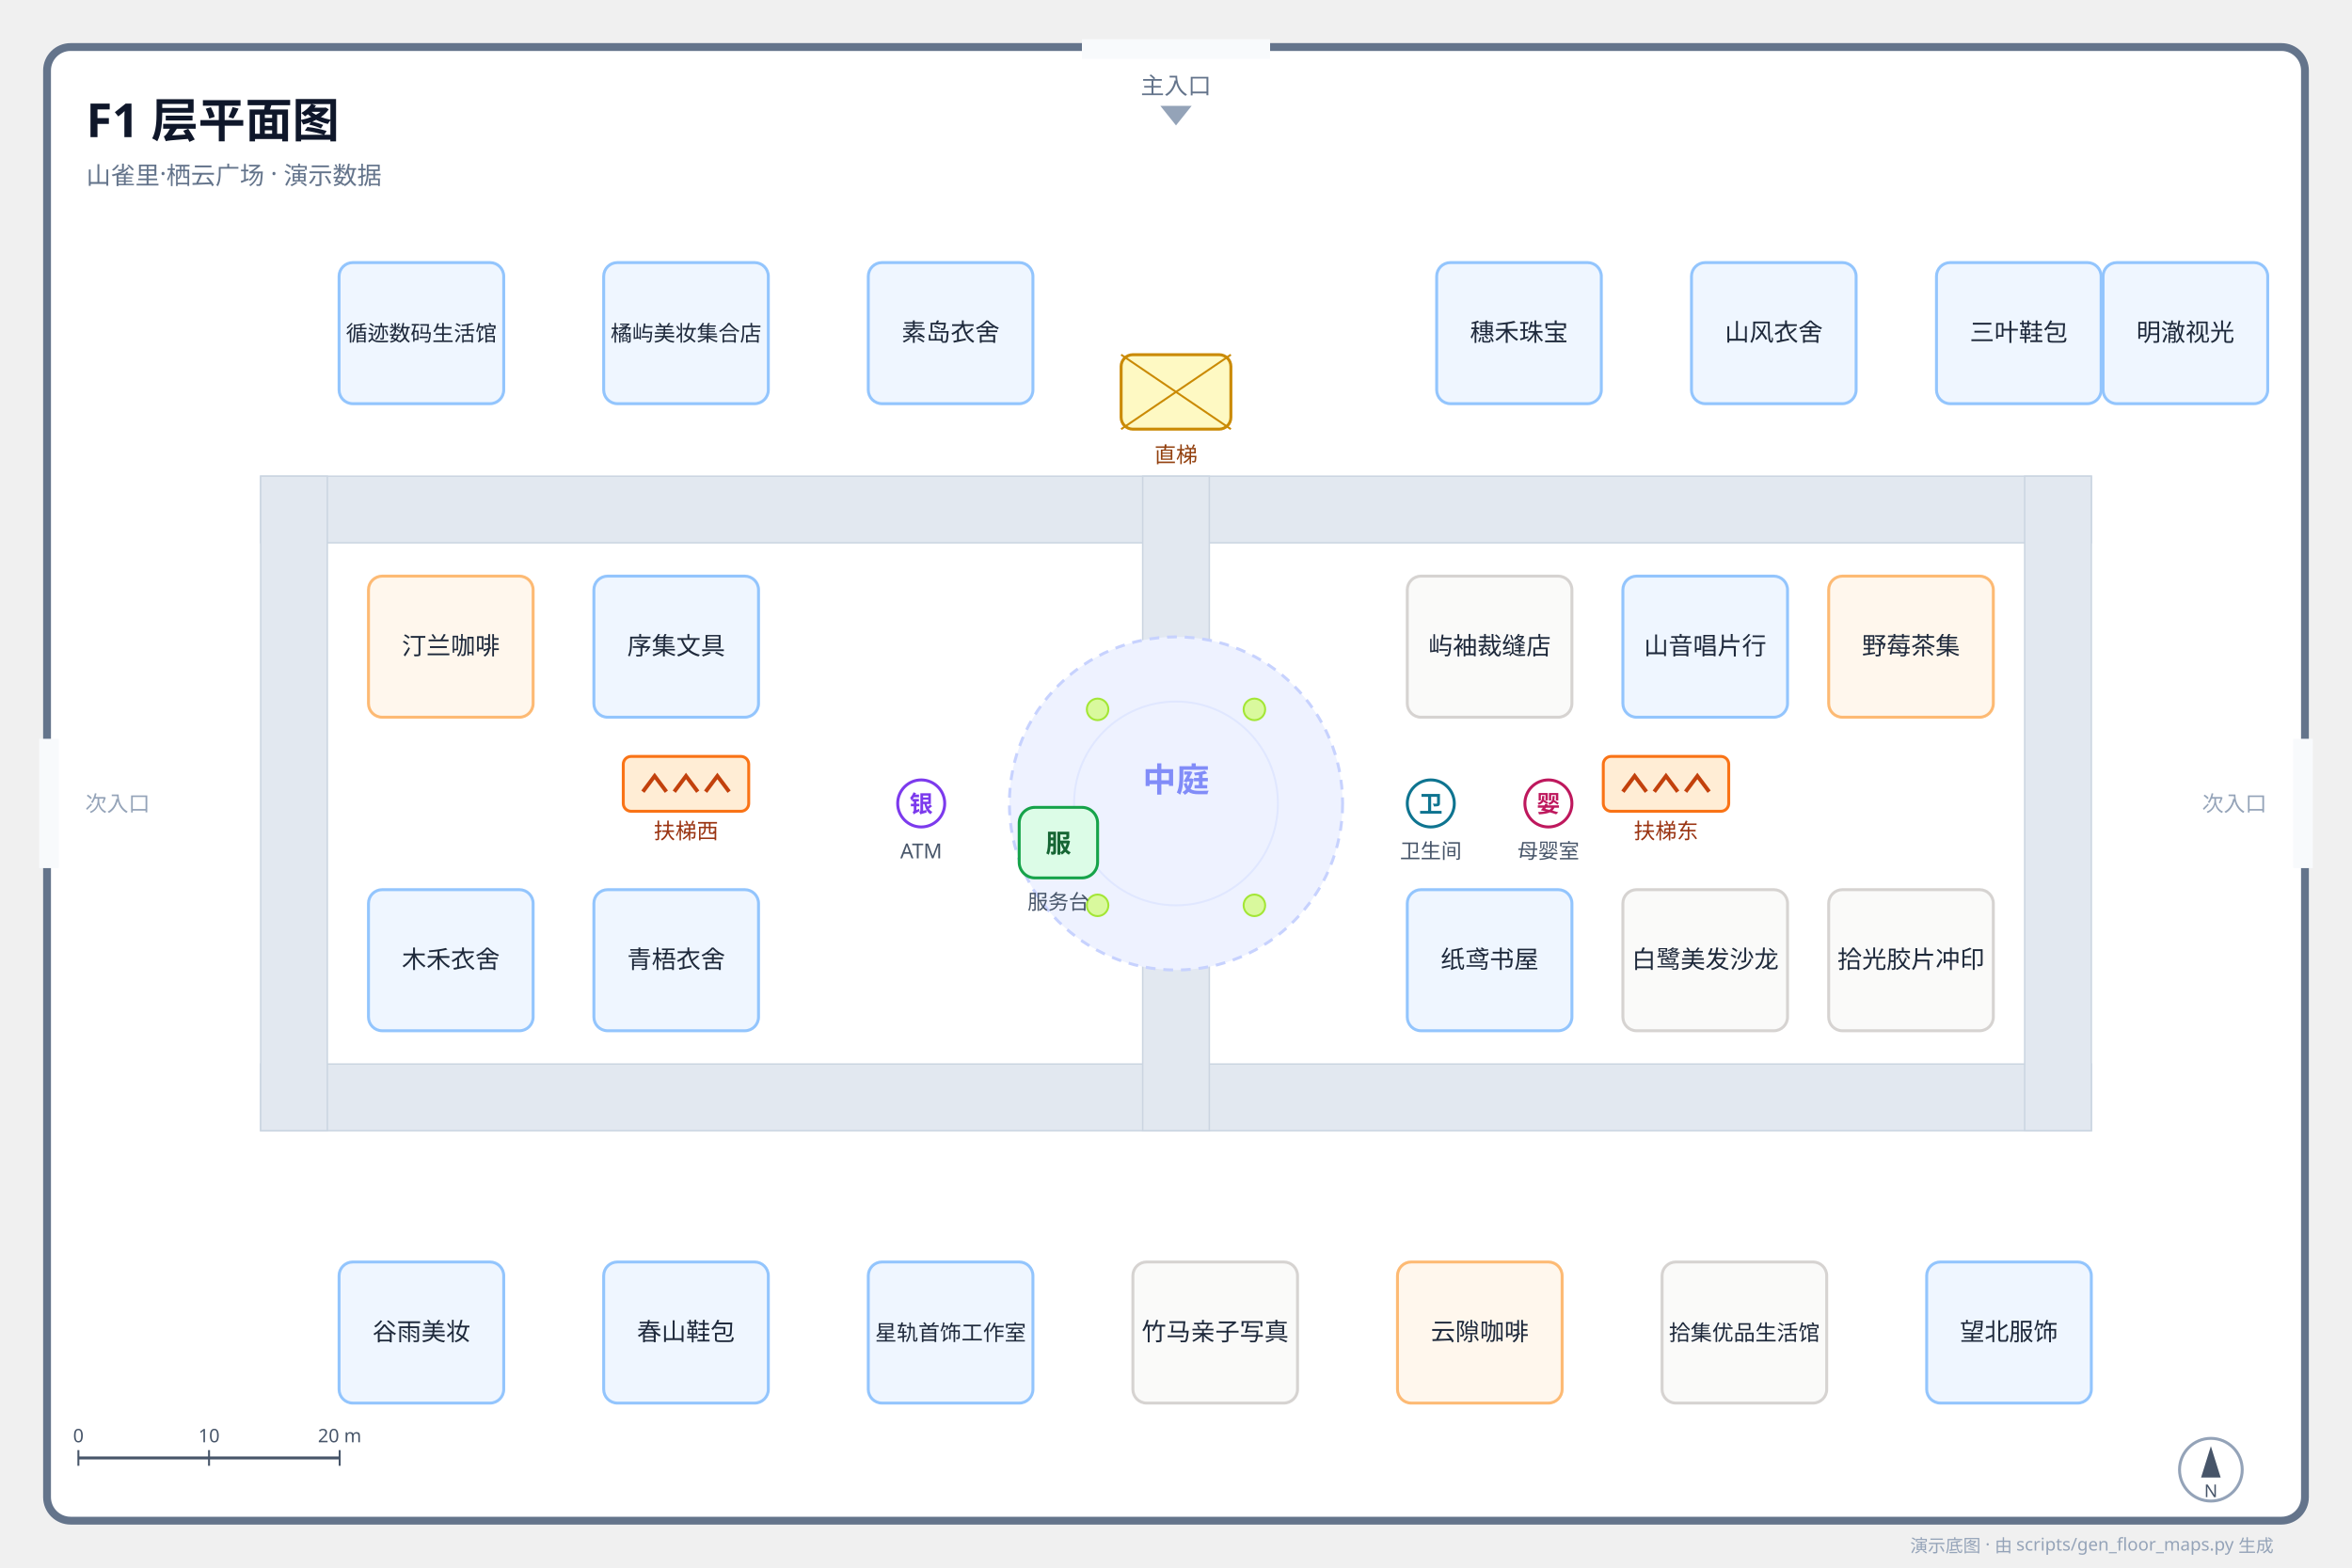
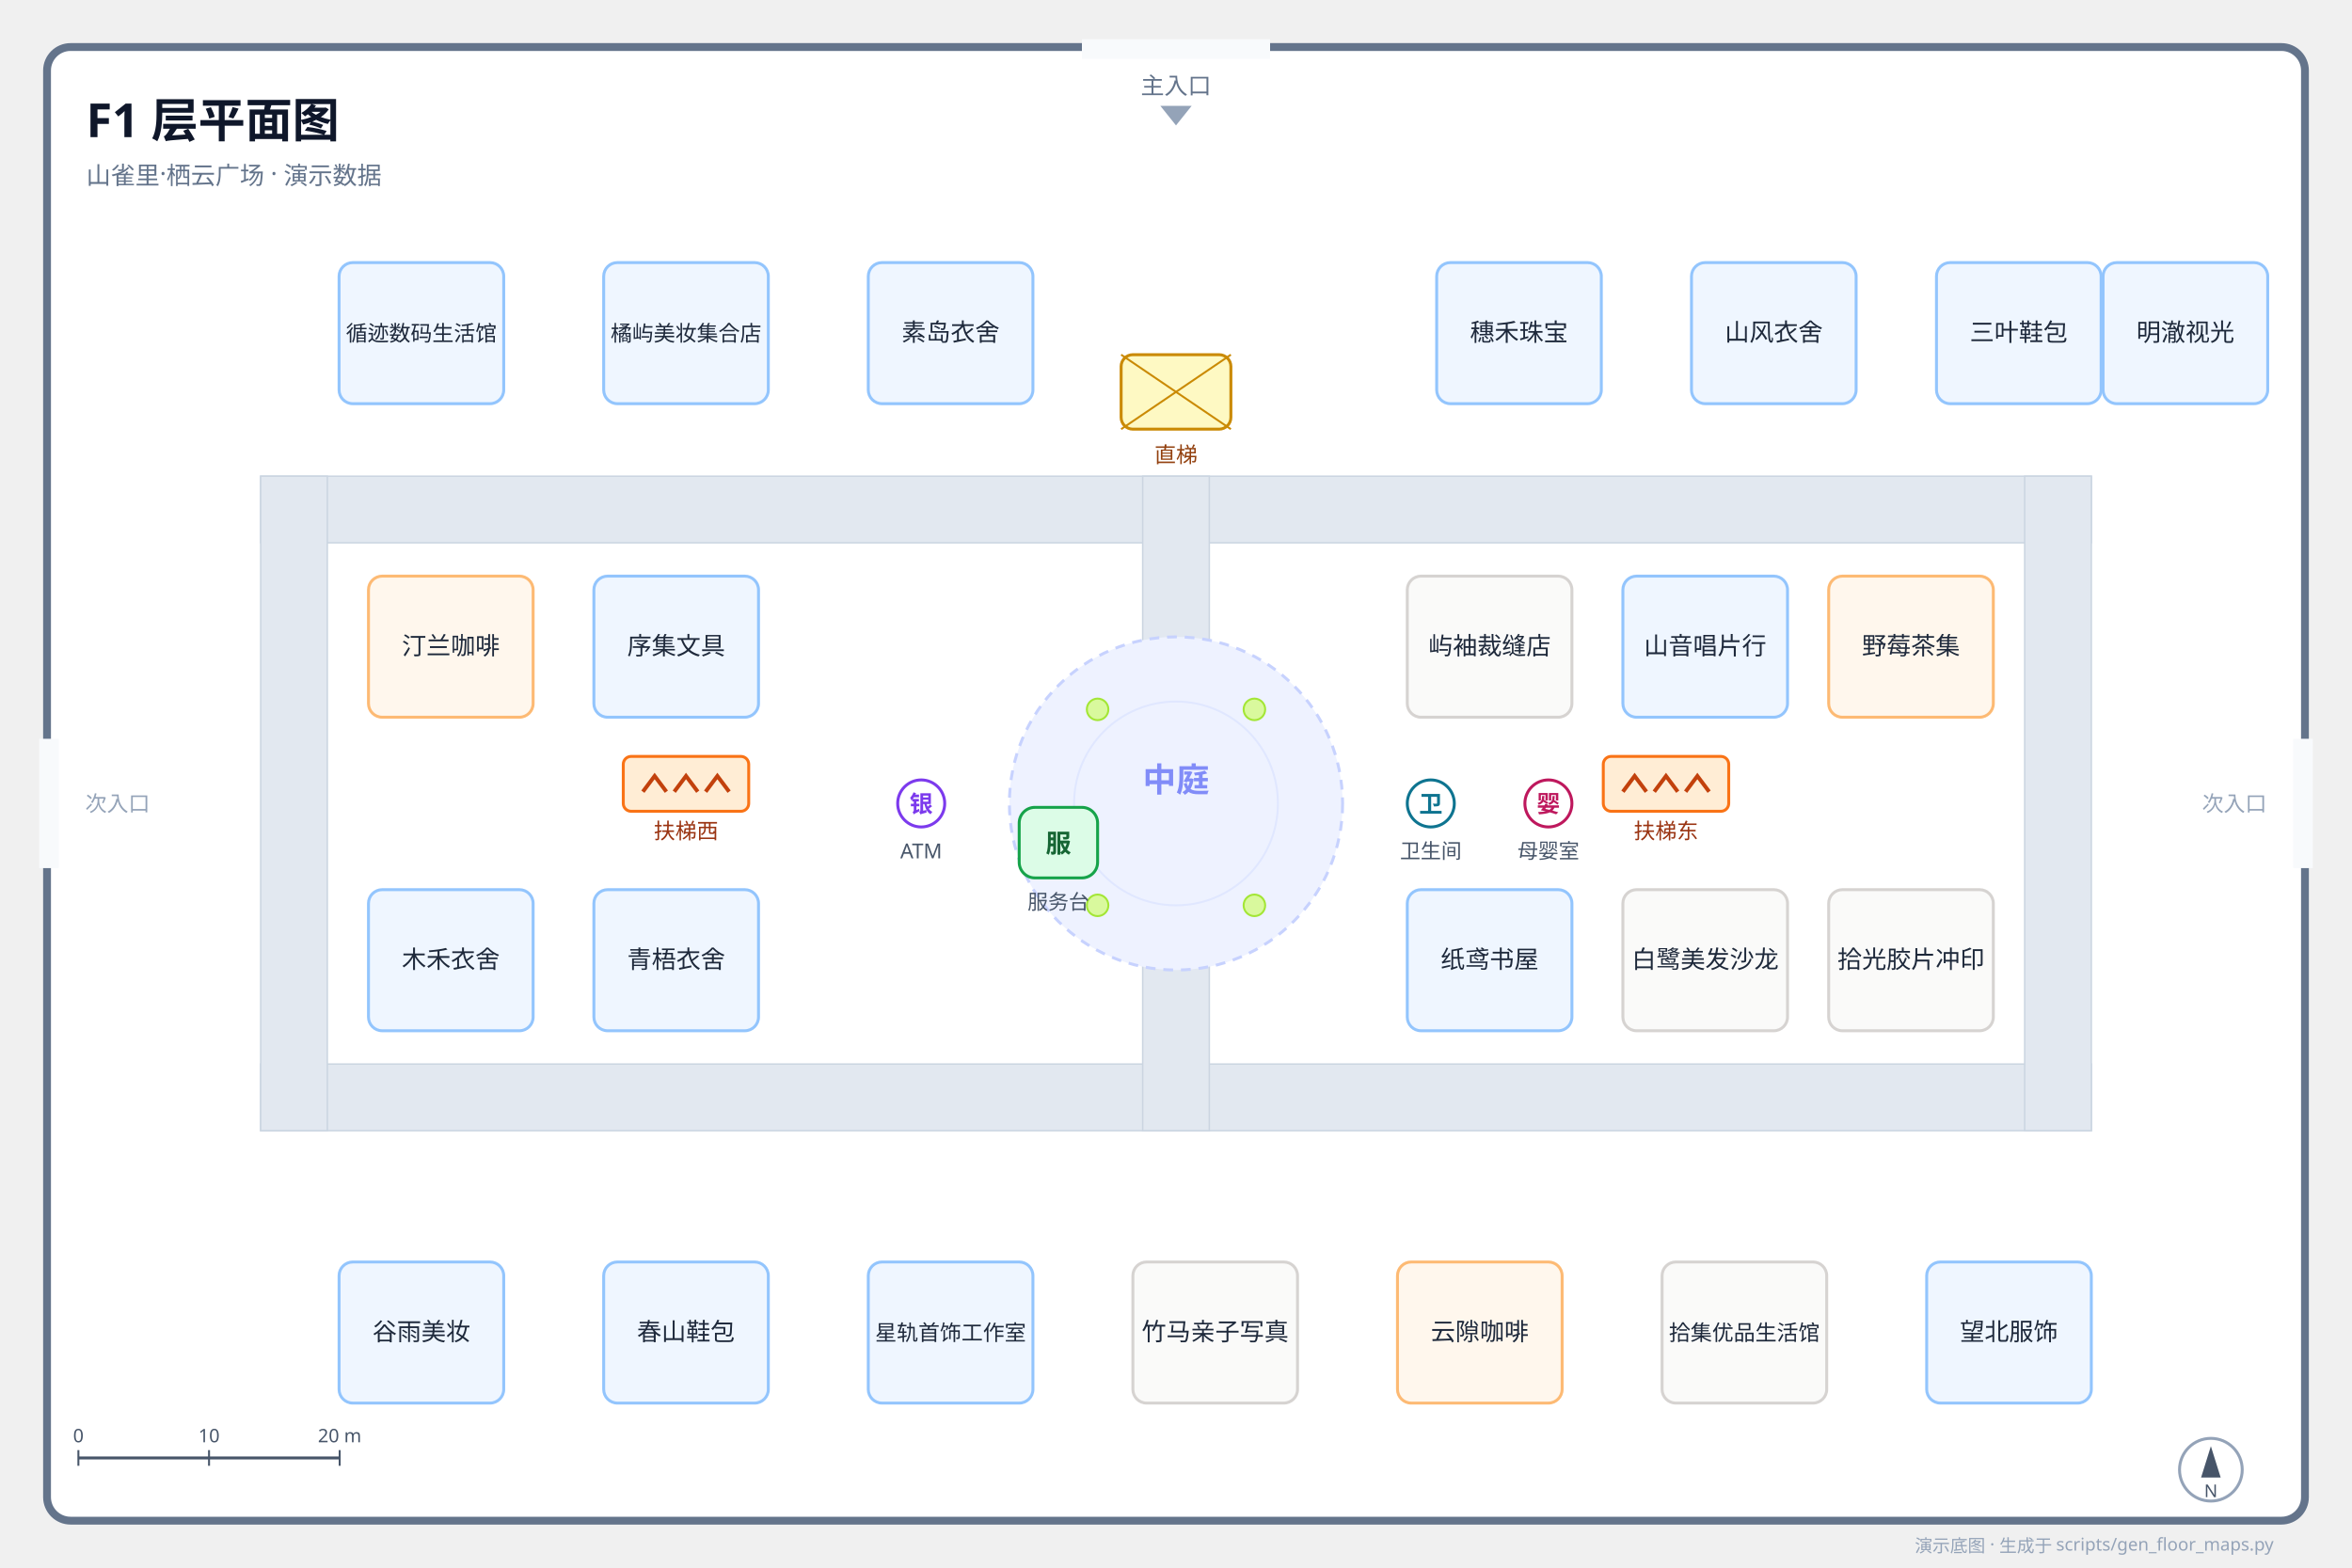
<svg xmlns="http://www.w3.org/2000/svg" viewBox="0 0 1200 800" font-family="'PingFang SC','Hiragino Sans GB','Microsoft YaHei',sans-serif">
  <g font-family="'PingFang SC','Hiragino Sans GB','Microsoft YaHei',sans-serif" class="floor-base">
    <rect x="24" y="24" width="1152" height="752" rx="12" fill="#ffffff" stroke="#64748b" stroke-width="4" />
    <rect x="552" y="20" width="96" height="10" rx="0" fill="#f8fafc" />
    <text x="600" y="48" font-size="12" fill="#64748b" font-weight="normal" text-anchor="middle">主入口</text>
    <path d="M 592 54 L 600 64 L 608 54 Z" fill="#94a3b8" />
    <rect x="20" y="377" width="10" height="66" rx="0" fill="#f8fafc" />
    <text x="60" y="414" font-size="11" fill="#94a3b8" font-weight="normal" text-anchor="middle">次入口</text>
    <rect x="1170" y="377" width="10" height="66" rx="0" fill="#f8fafc" />
    <text x="1140" y="414" font-size="11" fill="#94a3b8" font-weight="normal" text-anchor="middle">次入口</text>
    <text x="44" y="70" font-size="24" fill="#0f172a" font-weight="700" text-anchor="start">F1 层平面图</text>
    <text x="44" y="94" font-size="12.5" fill="#64748b" font-weight="normal" text-anchor="start">山雀里·栖云广场 · 演示数据</text>
    <rect x="133" y="243" width="934" height="34" rx="0" fill="#e2e8f0" stroke="#cbd5e1" stroke-width="0.75" class="corridor" />
    <rect x="133" y="543" width="934" height="34" rx="0" fill="#e2e8f0" stroke="#cbd5e1" stroke-width="0.75" class="corridor" />
    <rect x="133" y="243" width="34" height="334" rx="0" fill="#e2e8f0" stroke="#cbd5e1" stroke-width="0.75" class="corridor" />
    <rect x="583" y="243" width="34" height="334" rx="0" fill="#e2e8f0" stroke="#cbd5e1" stroke-width="0.75" class="corridor" />
    <rect x="1033" y="243" width="34" height="334" rx="0" fill="#e2e8f0" stroke="#cbd5e1" stroke-width="0.75" class="corridor" />
    <circle cx="600" cy="410" r="85" fill="#eef2ff" stroke="#c7d2fe" stroke-width="1.5" stroke-dasharray="5 4" class="atrium" />
    <circle cx="600" cy="410" r="52" fill="none" stroke="#e0e7ff" stroke-width="1" />
    <circle cx="560" cy="362" r="5.5" fill="#d9f99d" stroke="#a3e635" stroke-width="1" />
    <circle cx="640" cy="362" r="5.5" fill="#d9f99d" stroke="#a3e635" stroke-width="1" />
    <circle cx="560" cy="462" r="5.5" fill="#d9f99d" stroke="#a3e635" stroke-width="1" />
    <circle cx="640" cy="462" r="5.5" fill="#d9f99d" stroke="#a3e635" stroke-width="1" />
    <text x="600" y="404" font-size="17" fill="#818cf8" font-weight="600" text-anchor="middle">中庭</text>
    <rect x="173" y="134" width="84" height="72" rx="7" fill="#eff6ff" stroke="#93c5fd" stroke-width="1.5" class="shop" />
    <text x="215" y="174" font-size="11" fill="#1e293b" font-weight="normal" text-anchor="middle" class="shop-label">循迹数码生活馆</text>
    <rect x="308" y="134" width="84" height="72" rx="7" fill="#eff6ff" stroke="#93c5fd" stroke-width="1.5" class="shop" />
    <text x="350" y="174" font-size="11" fill="#1e293b" font-weight="normal" text-anchor="middle" class="shop-label">橘屿美妆集合店</text>
    <rect x="443" y="134" width="84" height="72" rx="7" fill="#eff6ff" stroke="#93c5fd" stroke-width="1.5" class="shop" />
    <text x="485" y="174" font-size="12.5" fill="#1e293b" font-weight="normal" text-anchor="middle" class="shop-label">素岛衣舍</text>
    <rect x="1073" y="134" width="84" height="72" rx="7" fill="#eff6ff" stroke="#93c5fd" stroke-width="1.5" class="shop" />
    <text x="1115" y="174" font-size="12.5" fill="#1e293b" font-weight="normal" text-anchor="middle" class="shop-label">明澈视光</text>
    <rect x="733" y="134" width="84" height="72" rx="7" fill="#eff6ff" stroke="#93c5fd" stroke-width="1.5" class="shop" />
    <text x="775" y="174" font-size="12.5" fill="#1e293b" font-weight="normal" text-anchor="middle" class="shop-label">穗禾珠宝</text>
    <rect x="863" y="134" width="84" height="72" rx="7" fill="#eff6ff" stroke="#93c5fd" stroke-width="1.5" class="shop" />
    <text x="905" y="174" font-size="12.5" fill="#1e293b" font-weight="normal" text-anchor="middle" class="shop-label">山风衣舍</text>
    <rect x="988" y="134" width="84" height="72" rx="7" fill="#eff6ff" stroke="#93c5fd" stroke-width="1.5" class="shop" />
    <text x="1030" y="174" font-size="12.5" fill="#1e293b" font-weight="normal" text-anchor="middle" class="shop-label">三叶鞋包</text>
    <rect x="188" y="294" width="84" height="72" rx="7" fill="#fff7ed" stroke="#fdba74" stroke-width="1.5" class="shop" />
    <text x="230" y="334" font-size="12.5" fill="#1e293b" font-weight="normal" text-anchor="middle" class="shop-label">汀兰咖啡</text>
    <rect x="303" y="294" width="84" height="72" rx="7" fill="#eff6ff" stroke="#93c5fd" stroke-width="1.5" class="shop" />
    <text x="345" y="334" font-size="12.5" fill="#1e293b" font-weight="normal" text-anchor="middle" class="shop-label">序集文具</text>
    <rect x="718" y="294" width="84" height="72" rx="7" fill="#fafaf9" stroke="#d6d3d1" stroke-width="1.5" class="shop" />
    <text x="760" y="334" font-size="12.5" fill="#1e293b" font-weight="normal" text-anchor="middle" class="shop-label">屿袖裁缝店</text>
    <rect x="828" y="294" width="84" height="72" rx="7" fill="#eff6ff" stroke="#93c5fd" stroke-width="1.5" class="shop" />
    <text x="870" y="334" font-size="12.5" fill="#1e293b" font-weight="normal" text-anchor="middle" class="shop-label">山音唱片行</text>
    <rect x="933" y="294" width="84" height="72" rx="7" fill="#fff7ed" stroke="#fdba74" stroke-width="1.5" class="shop" />
    <text x="975" y="334" font-size="12.5" fill="#1e293b" font-weight="normal" text-anchor="middle" class="shop-label">野莓茶集</text>
    <rect x="188" y="454" width="84" height="72" rx="7" fill="#eff6ff" stroke="#93c5fd" stroke-width="1.5" class="shop" />
    <text x="230" y="494" font-size="12.5" fill="#1e293b" font-weight="normal" text-anchor="middle" class="shop-label">木禾衣舍</text>
    <rect x="303" y="454" width="84" height="72" rx="7" fill="#eff6ff" stroke="#93c5fd" stroke-width="1.5" class="shop" />
    <text x="345" y="494" font-size="12.5" fill="#1e293b" font-weight="normal" text-anchor="middle" class="shop-label">青梧衣舍</text>
    <rect x="718" y="454" width="84" height="72" rx="7" fill="#eff6ff" stroke="#93c5fd" stroke-width="1.5" class="shop" />
    <text x="760" y="494" font-size="12.5" fill="#1e293b" font-weight="normal" text-anchor="middle" class="shop-label">纸鸢书屋</text>
    <rect x="828" y="454" width="84" height="72" rx="7" fill="#fafaf9" stroke="#d6d3d1" stroke-width="1.5" class="shop" />
    <text x="870" y="494" font-size="12.5" fill="#1e293b" font-weight="normal" text-anchor="middle" class="shop-label">白鹭美发沙龙</text>
    <rect x="933" y="454" width="84" height="72" rx="7" fill="#fafaf9" stroke="#d6d3d1" stroke-width="1.5" class="shop" />
    <text x="975" y="494" font-size="12.5" fill="#1e293b" font-weight="normal" text-anchor="middle" class="shop-label">拾光胶片冲印</text>
    <rect x="173" y="644" width="84" height="72" rx="7" fill="#eff6ff" stroke="#93c5fd" stroke-width="1.5" class="shop" />
    <text x="215" y="684" font-size="12.5" fill="#1e293b" font-weight="normal" text-anchor="middle" class="shop-label">谷雨美妆</text>
    <rect x="308" y="644" width="84" height="72" rx="7" fill="#eff6ff" stroke="#93c5fd" stroke-width="1.5" class="shop" />
    <text x="350" y="684" font-size="12.5" fill="#1e293b" font-weight="normal" text-anchor="middle" class="shop-label">春山鞋包</text>
    <rect x="443" y="644" width="84" height="72" rx="7" fill="#eff6ff" stroke="#93c5fd" stroke-width="1.5" class="shop" />
    <text x="485" y="684" font-size="11" fill="#1e293b" font-weight="normal" text-anchor="middle" class="shop-label">星轨首饰工作室</text>
    <rect x="578" y="644" width="84" height="72" rx="7" fill="#fafaf9" stroke="#d6d3d1" stroke-width="1.5" class="shop" />
    <text x="620" y="684" font-size="12.5" fill="#1e293b" font-weight="normal" text-anchor="middle" class="shop-label">竹马亲子写真</text>
    <rect x="713" y="644" width="84" height="72" rx="7" fill="#fff7ed" stroke="#fdba74" stroke-width="1.5" class="shop" />
    <text x="755" y="684" font-size="12.5" fill="#1e293b" font-weight="normal" text-anchor="middle" class="shop-label">云隙咖啡</text>
    <rect x="848" y="644" width="84" height="72" rx="7" fill="#fafaf9" stroke="#d6d3d1" stroke-width="1.5" class="shop" />
    <text x="890" y="684" font-size="11" fill="#1e293b" font-weight="normal" text-anchor="middle" class="shop-label">拾集优品生活馆</text>
    <rect x="983" y="644" width="84" height="72" rx="7" fill="#eff6ff" stroke="#93c5fd" stroke-width="1.5" class="shop" />
    <text x="1025" y="684" font-size="12.5" fill="#1e293b" font-weight="normal" text-anchor="middle" class="shop-label">望北服饰</text>
    <g class="facility">
      <circle cx="730" cy="410" r="12" fill="#ffffff" stroke="#0e7490" stroke-width="1.5" />
      <text x="730" y="414.5" font-size="12" fill="#0e7490" font-weight="700" text-anchor="middle">卫</text>
      <text x="730" y="438" font-size="10.5" fill="#475569" font-weight="normal" text-anchor="middle">卫生间</text>
    </g>
    <g class="facility">
      <circle cx="790" cy="410" r="12" fill="#ffffff" stroke="#be185d" stroke-width="1.5" />
      <text x="790" y="414.5" font-size="12" fill="#be185d" font-weight="700" text-anchor="middle">婴</text>
      <text x="790" y="438" font-size="10.5" fill="#475569" font-weight="normal" text-anchor="middle">母婴室</text>
    </g>
    <g class="facility">
      <rect x="572" y="181" width="56" height="38" rx="6" fill="#fef9c3" stroke="#ca8a04" stroke-width="1.5" />
      <line x1="572" y1="181" x2="628" y2="219" stroke="#ca8a04" stroke-width="1" />
      <line x1="628" y1="181" x2="572" y2="219" stroke="#ca8a04" stroke-width="1" />
      <text x="600" y="236" font-size="11" fill="#92400e" font-weight="normal" text-anchor="middle">直梯</text>
    </g>
    <g class="facility">
      <rect x="818" y="386" width="64" height="28" rx="4" fill="#ffedd5" stroke="#f97316" stroke-width="1.5" />
      <path d="M 828 404 L 834 396 L 840 404" fill="none" stroke="#c2410c" stroke-width="2" />
      <path d="M 844 404 L 850 396 L 856 404" fill="none" stroke="#c2410c" stroke-width="2" />
      <path d="M 860 404 L 866 396 L 872 404" fill="none" stroke="#c2410c" stroke-width="2" />
      <text x="850" y="428" font-size="11" fill="#9a3412" font-weight="normal" text-anchor="middle">扶梯东</text>
    </g>
    <g class="facility">
      <rect x="318" y="386" width="64" height="28" rx="4" fill="#ffedd5" stroke="#f97316" stroke-width="1.5" />
      <path d="M 328 404 L 334 396 L 340 404" fill="none" stroke="#c2410c" stroke-width="2" />
      <path d="M 344 404 L 350 396 L 356 404" fill="none" stroke="#c2410c" stroke-width="2" />
      <path d="M 360 404 L 366 396 L 372 404" fill="none" stroke="#c2410c" stroke-width="2" />
      <text x="350" y="428" font-size="11" fill="#9a3412" font-weight="normal" text-anchor="middle">扶梯西</text>
    </g>
    <g class="facility">
      <rect x="520" y="412" width="40" height="36" rx="8" fill="#dcfce7" stroke="#16a34a" stroke-width="1.5" />
      <text x="540" y="435" font-size="13" fill="#166534" font-weight="700" text-anchor="middle">服</text>
      <text x="540" y="464" font-size="10.5" fill="#475569" font-weight="normal" text-anchor="middle">服务台</text>
    </g>
    <g class="facility">
      <circle cx="470" cy="410" r="12" fill="#ffffff" stroke="#7c3aed" stroke-width="1.5" />
      <text x="470" y="414.5" font-size="12" fill="#7c3aed" font-weight="700" text-anchor="middle">银</text>
      <text x="470" y="438" font-size="10.5" fill="#475569" font-weight="normal" text-anchor="middle">ATM</text>
    </g>
    <circle cx="1128" cy="750" r="16" fill="#ffffff" stroke="#94a3b8" stroke-width="1.5" />
    <path d="M 1128 738 L 1123 754 L 1133 754 Z" fill="#475569" />
    <text x="1128" y="764" font-size="9" fill="#475569" font-weight="normal" text-anchor="middle">N</text>
    <line x1="40" y1="744" x2="173.3" y2="744" stroke="#475569" stroke-width="1.5" />
    <line x1="40" y1="740" x2="40" y2="748" stroke="#475569" stroke-width="1" />
    <line x1="106.65" y1="740" x2="106.65" y2="748" stroke="#475569" stroke-width="1" />
    <line x1="173.3" y1="740" x2="173.3" y2="748" stroke="#475569" stroke-width="1" />
    <text x="40" y="736" font-size="9.5" fill="#475569" font-weight="normal" text-anchor="middle">0</text>
    <text x="106.65" y="736" font-size="9.5" fill="#475569" font-weight="normal" text-anchor="middle">10</text>
    <text x="173.3" y="736" font-size="9.5" fill="#475569" font-weight="normal" text-anchor="middle">20 m</text>
-     <text x="1160" y="792" font-size="9" fill="#94a3b8" font-weight="normal" text-anchor="end">演示底图 · 由 scripts/gen_floor_maps.py 生成</text>
+     <text x="1160" y="792" font-size="9" fill="#94a3b8" font-weight="normal" text-anchor="end">演示底图 · 生成于 scripts/gen_floor_maps.py</text>
  </g>
</svg>
